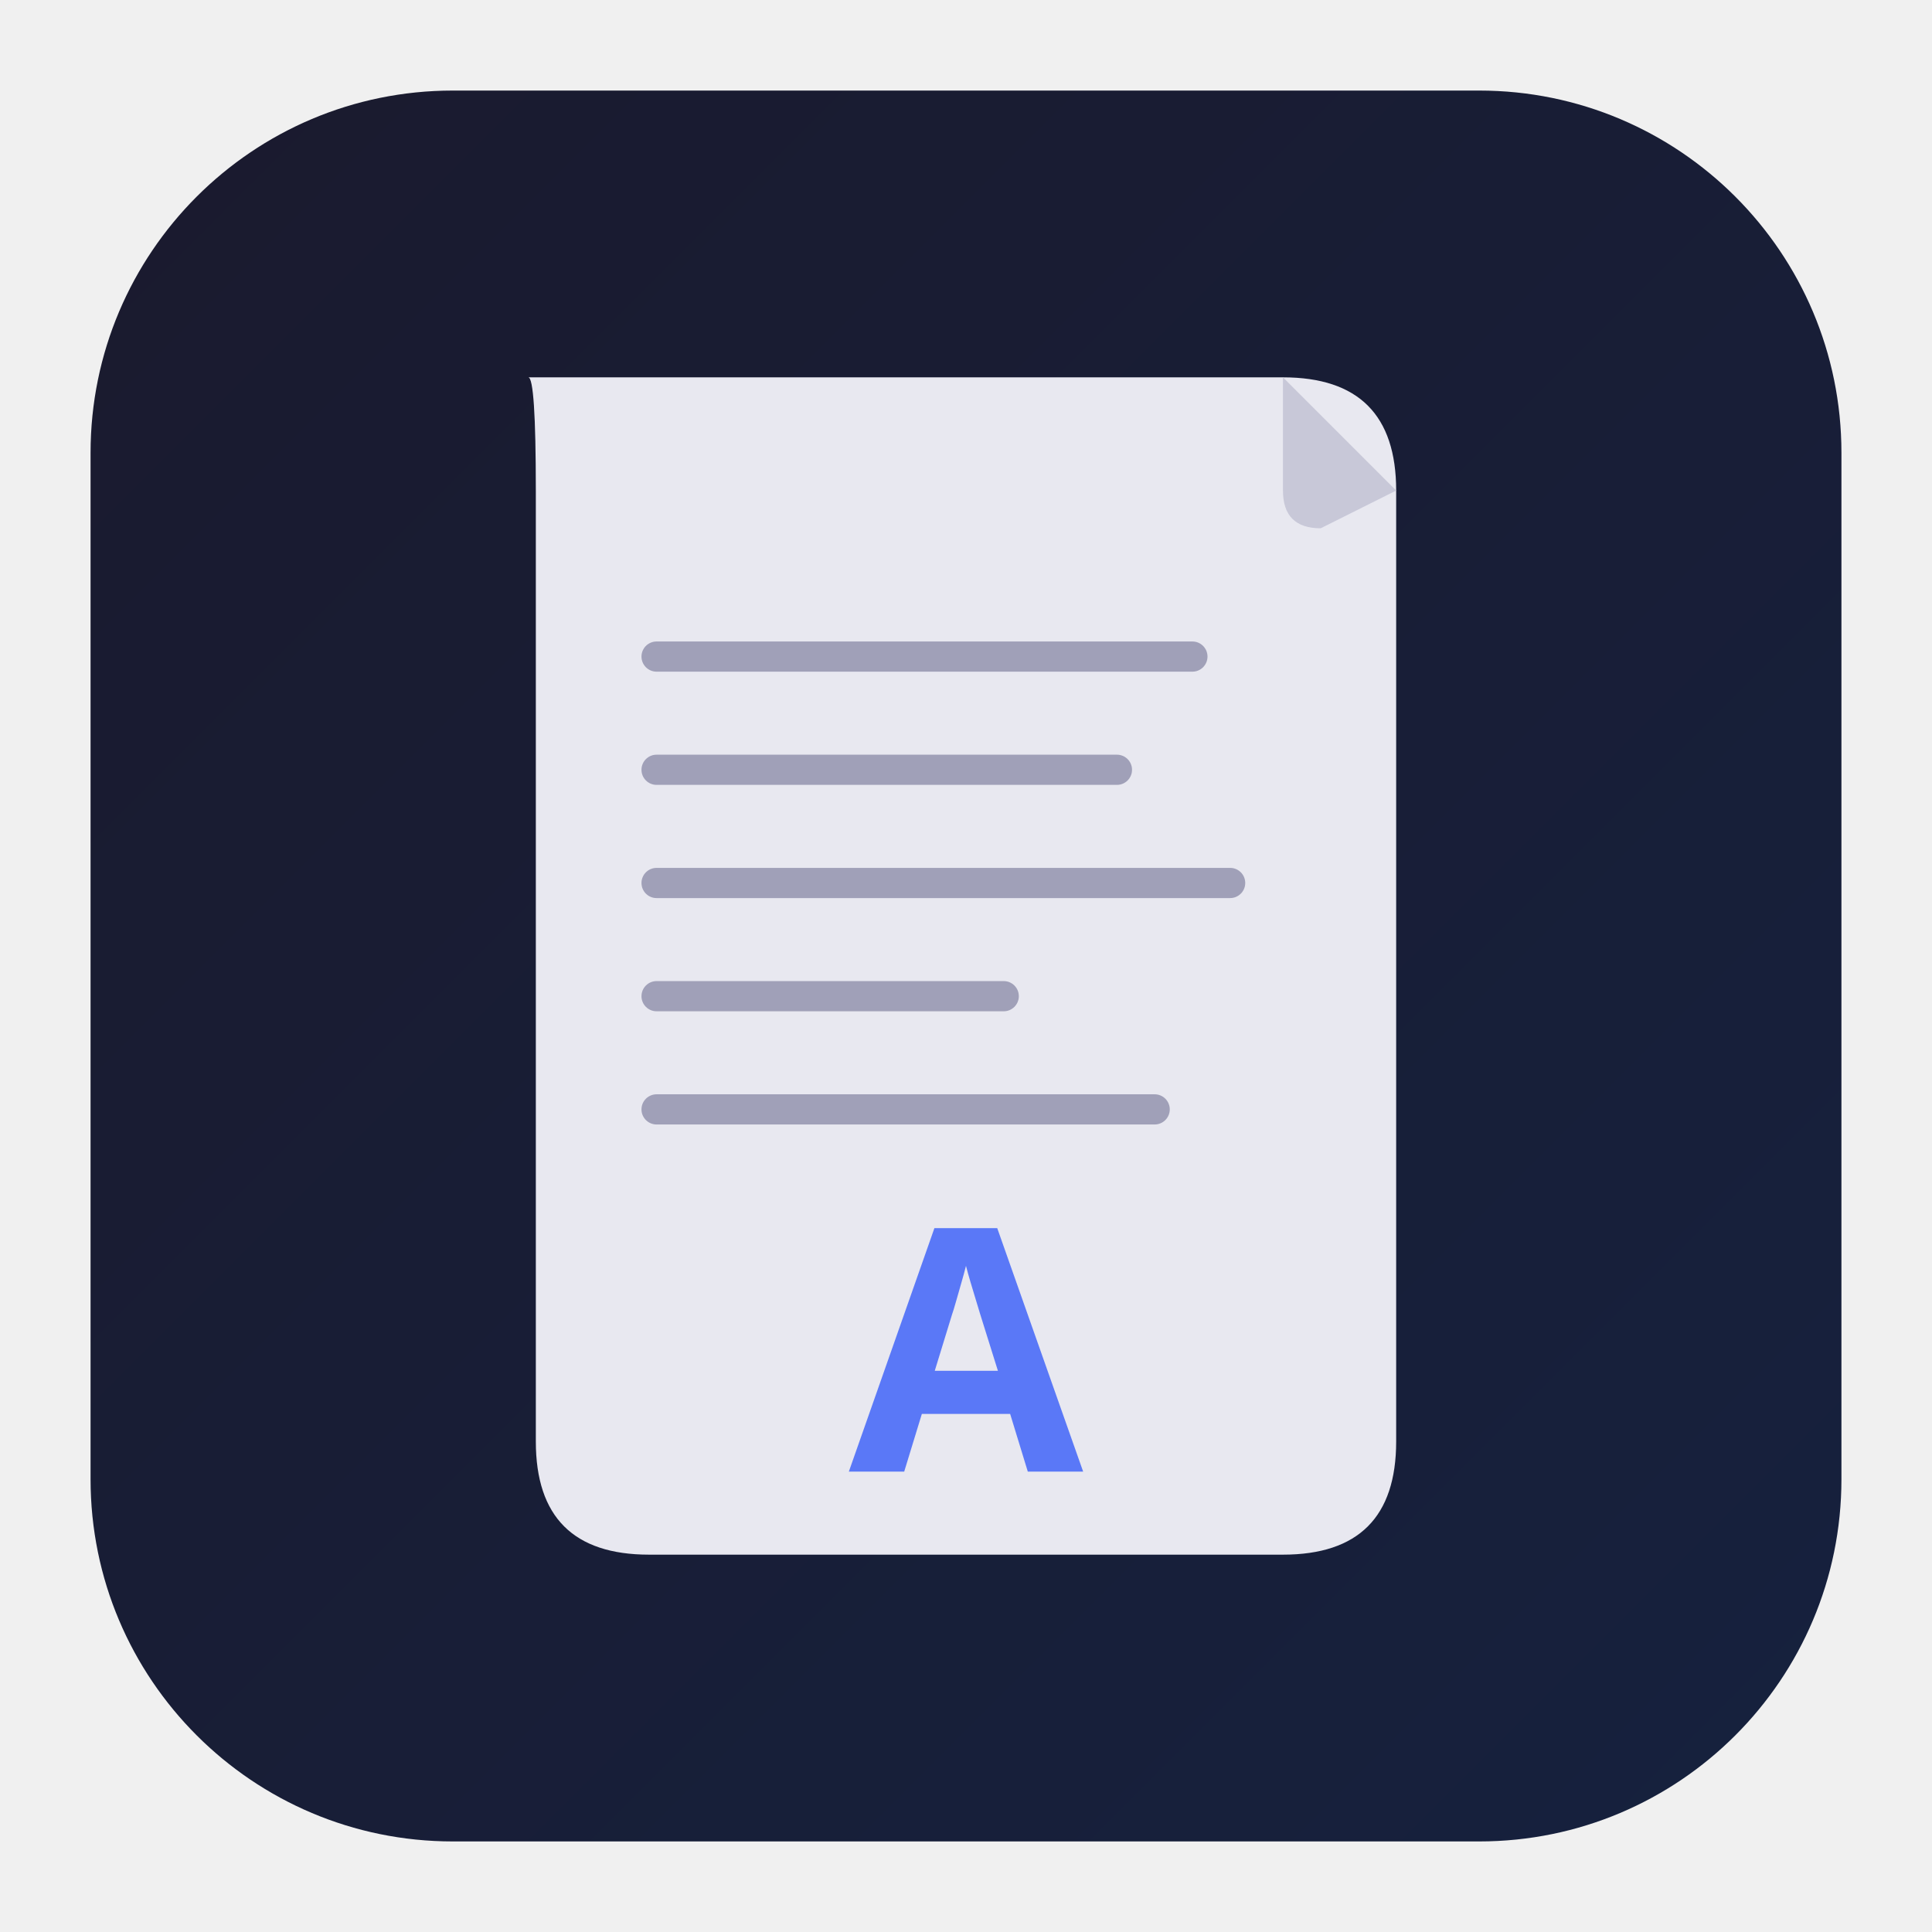
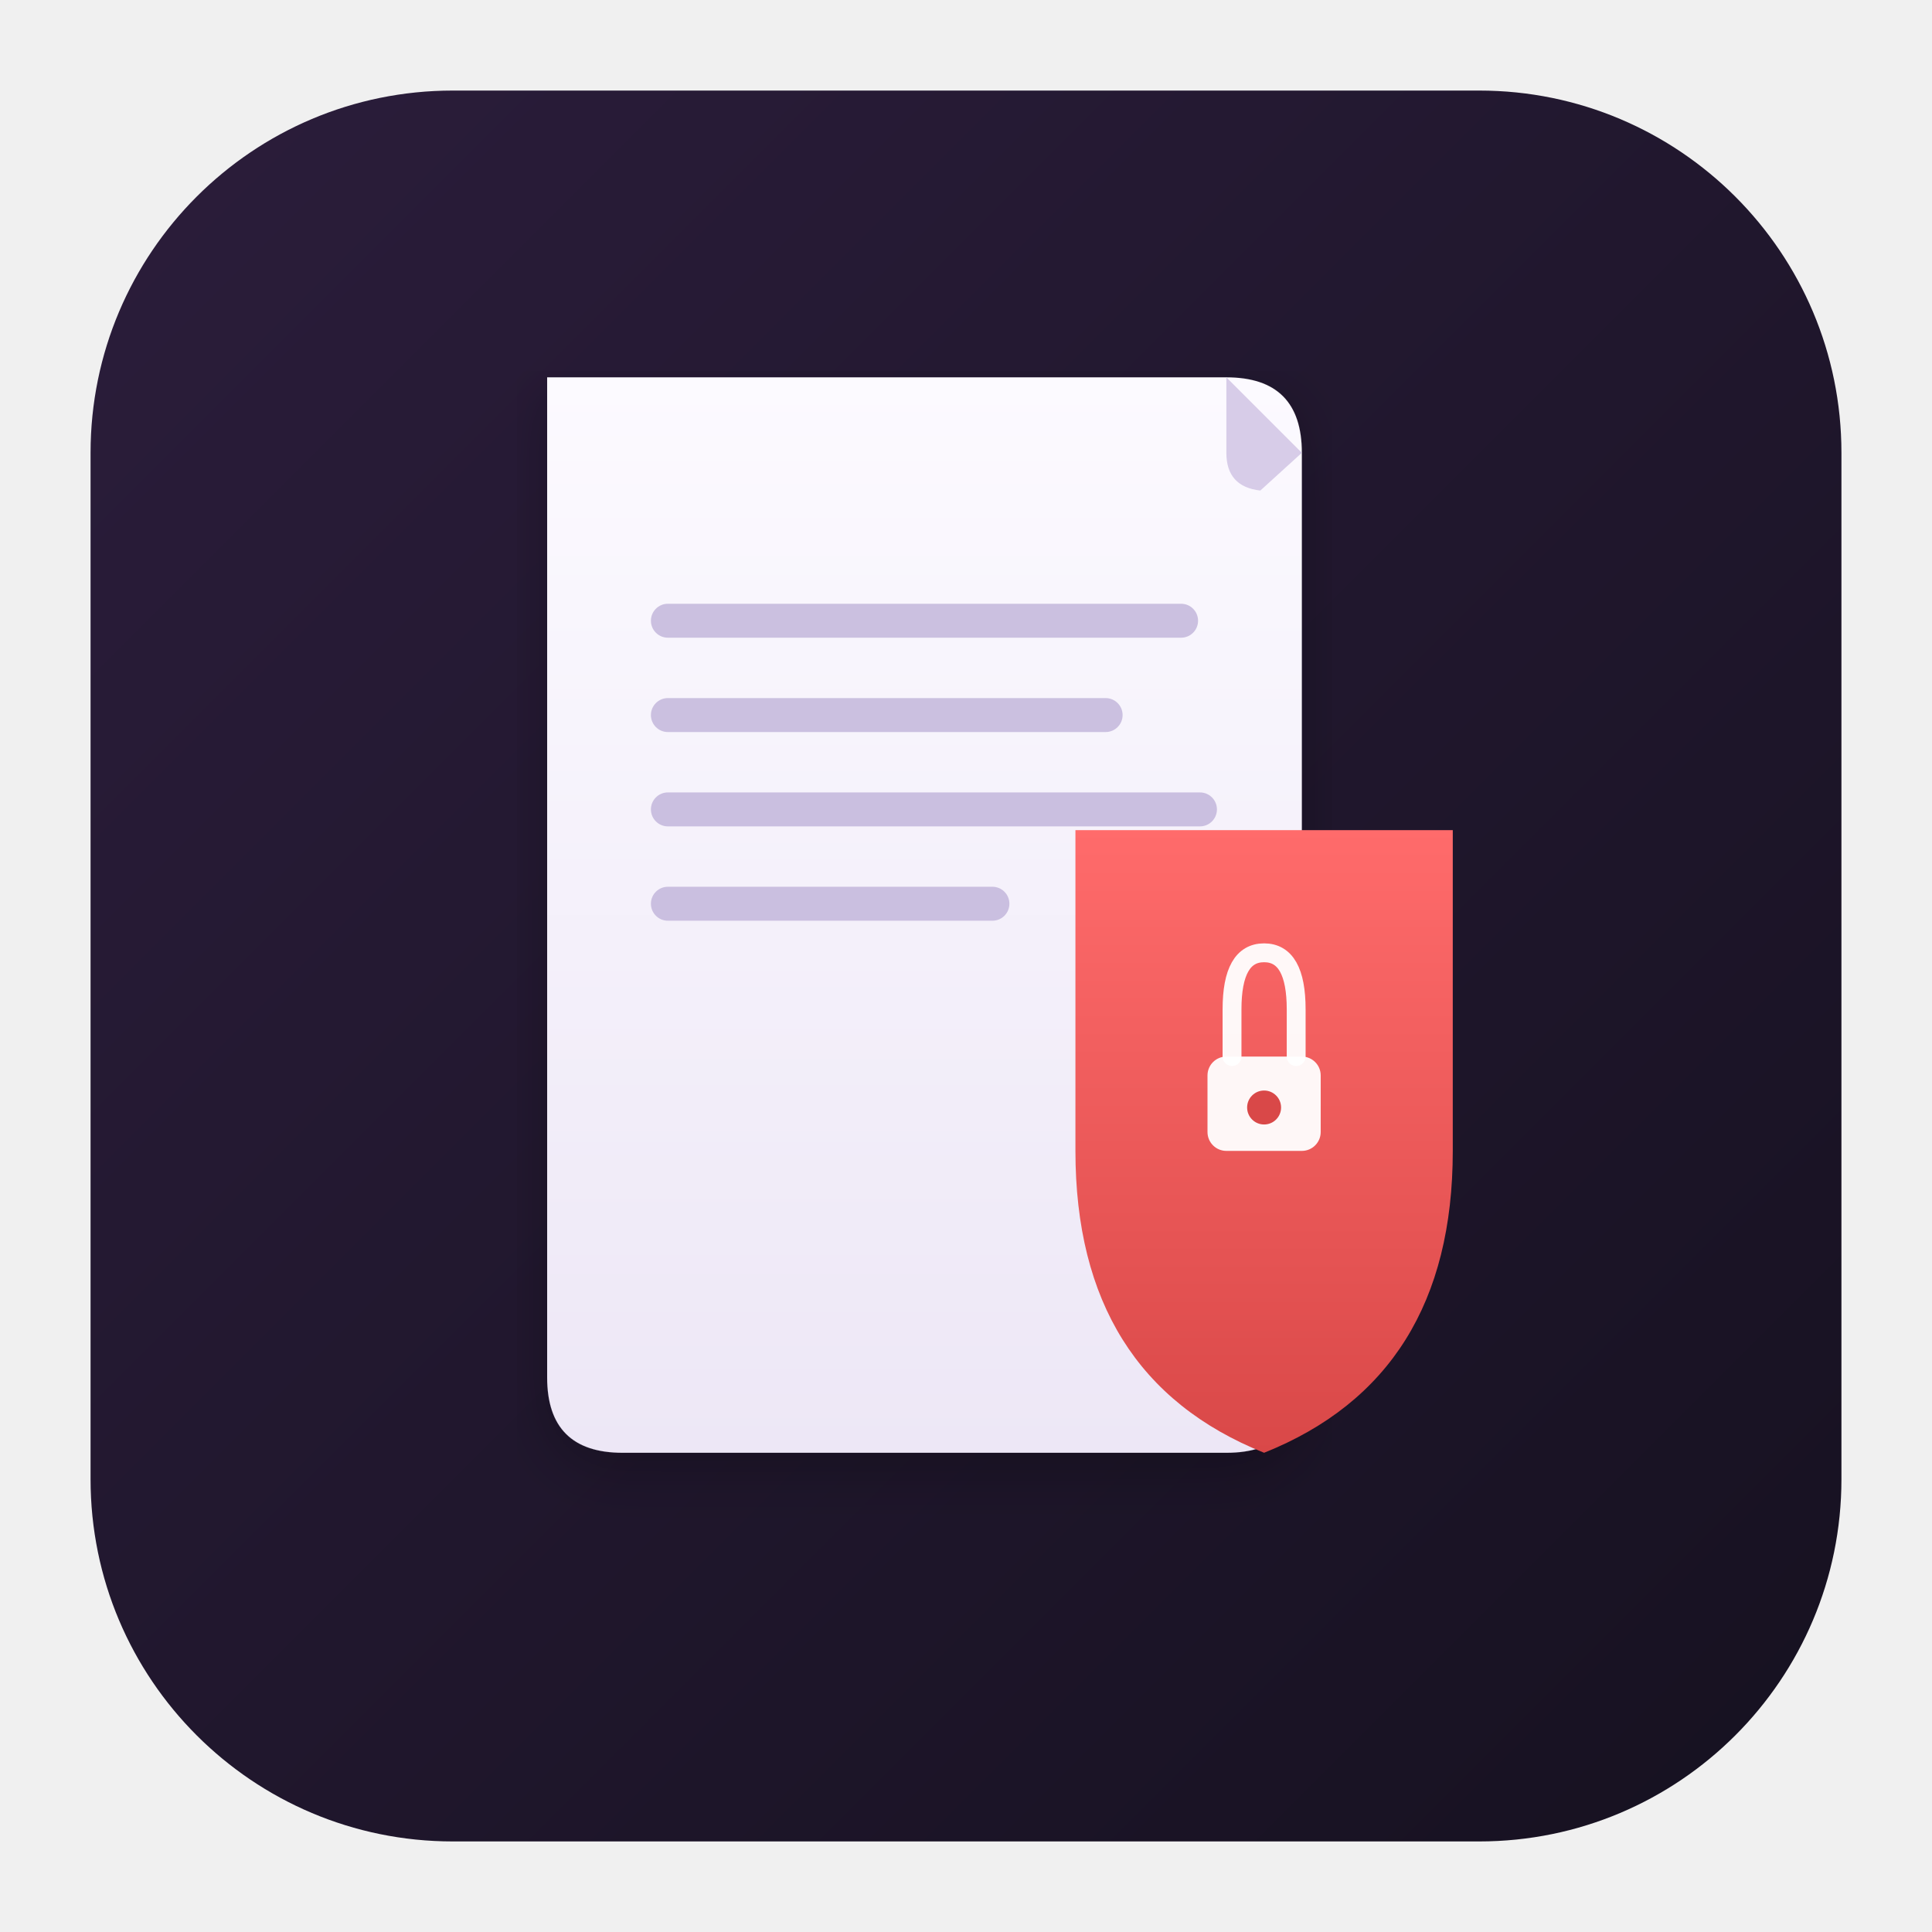
<svg xmlns="http://www.w3.org/2000/svg" viewBox="0 0 1024 1024" width="1024" height="1024">
  <defs>
    <linearGradient id="bg" x1="0%" y1="0%" x2="100%" y2="100%">
-       <stop offset="0%" style="stop-color:#1A1A2E;stop-opacity:1" />
-       <stop offset="100%" style="stop-color:#16213E;stop-opacity:1" />
+       <stop offset="0%" style="stop-color:#2B1D3B;stop-opacity:1" />
+       <stop offset="100%" style="stop-color:#161120;stop-opacity:1" />
    </linearGradient>
+     <linearGradient id="noteFill" x1="0%" y1="0%" x2="0%" y2="100%">
+       <stop offset="0%" style="stop-color:#FCFAFF;stop-opacity:1" />
+       <stop offset="100%" style="stop-color:#EDE7F6;stop-opacity:1" />
+     </linearGradient>
+     <linearGradient id="shieldFill" x1="0%" y1="0%" x2="0%" y2="100%">
+       <stop offset="0%" style="stop-color:#FF6B6B;stop-opacity:1" />
+       <stop offset="100%" style="stop-color:#D94848;stop-opacity:1" />
+     </linearGradient>
+     <filter id="noteShadow" x="-4%" y="-2%" width="108%" height="110%">
+       <feDropShadow dx="0" dy="8" stdDeviation="16" flood-color="#000000" flood-opacity="0.25" />
+     </filter>
  </defs>
  <rect x="48" y="48" width="928" height="928" rx="192" ry="192" fill="url(#bg)" />
-   <path d="M 280 200 L 680 200 Q 740 200 740 260 L 740 764 Q 740 824 680 824 L 344 824 Q 284 824 284 764 L 284 260 Q 284 200 280 200 Z" fill="#E8E8F0" stroke="none" />
-   <path d="M 680 200 L 680 260 Q 680 280 700 280 L 740 260 Z" fill="#C8C8D8" />
-   <rect x="340" y="340" width="300" height="16" rx="8" fill="#A0A0B8" />
-   <rect x="340" y="400" width="260" height="16" rx="8" fill="#A0A0B8" />
-   <rect x="340" y="460" width="320" height="16" rx="8" fill="#A0A0B8" />
-   <rect x="340" y="520" width="200" height="16" rx="8" fill="#A0A0B8" />
-   <rect x="340" y="580" width="280" height="16" rx="8" fill="#A0A0B8" />
-   <text x="512" y="780" text-anchor="middle" font-family="sans-serif" font-weight="bold" font-size="180" fill="#4A6CF7" opacity="0.9">A</text>
+   <g filter="url(#noteShadow)">
+     <path d="M 290 200 L 650 200 Q 690 200 690 240 L 690 730 Q 690 770 650 770 L 330 770 Q 290 770 290 730 L 290 200 Z" fill="url(#noteFill)" />
+   </g>
+   <path d="M 650 200 L 650 240 Q 650 258 668 260 L 690 240 Z" fill="#D7CCE8" />
+   <rect x="345" y="320" width="290" height="18" rx="9" fill="#B8A9D4" opacity="0.7" />
+   <rect x="345" y="370" width="250" height="18" rx="9" fill="#B8A9D4" opacity="0.7" />
+   <rect x="345" y="420" width="300" height="18" rx="9" fill="#B8A9D4" opacity="0.7" />
+   <rect x="345" y="470" width="190" height="18" rx="9" fill="#B8A9D4" opacity="0.7" />
+   <path d="M 570 440 L 570 610 Q 570 730 670 770 Q 770 730 770 610 L 770 440 Z" fill="url(#shieldFill)" />
+   <rect x="640" y="560" width="60" height="50" rx="10" fill="white" opacity="0.95" />
+   <path d="M 653 560 L 653 535 Q 653 505 670 505 Q 687 505 687 535 L 687 560" fill="none" stroke="white" stroke-width="10" stroke-linecap="round" opacity="0.95" />
+   <circle cx="670" cy="587" r="9" fill="#D94848" />
</svg>
